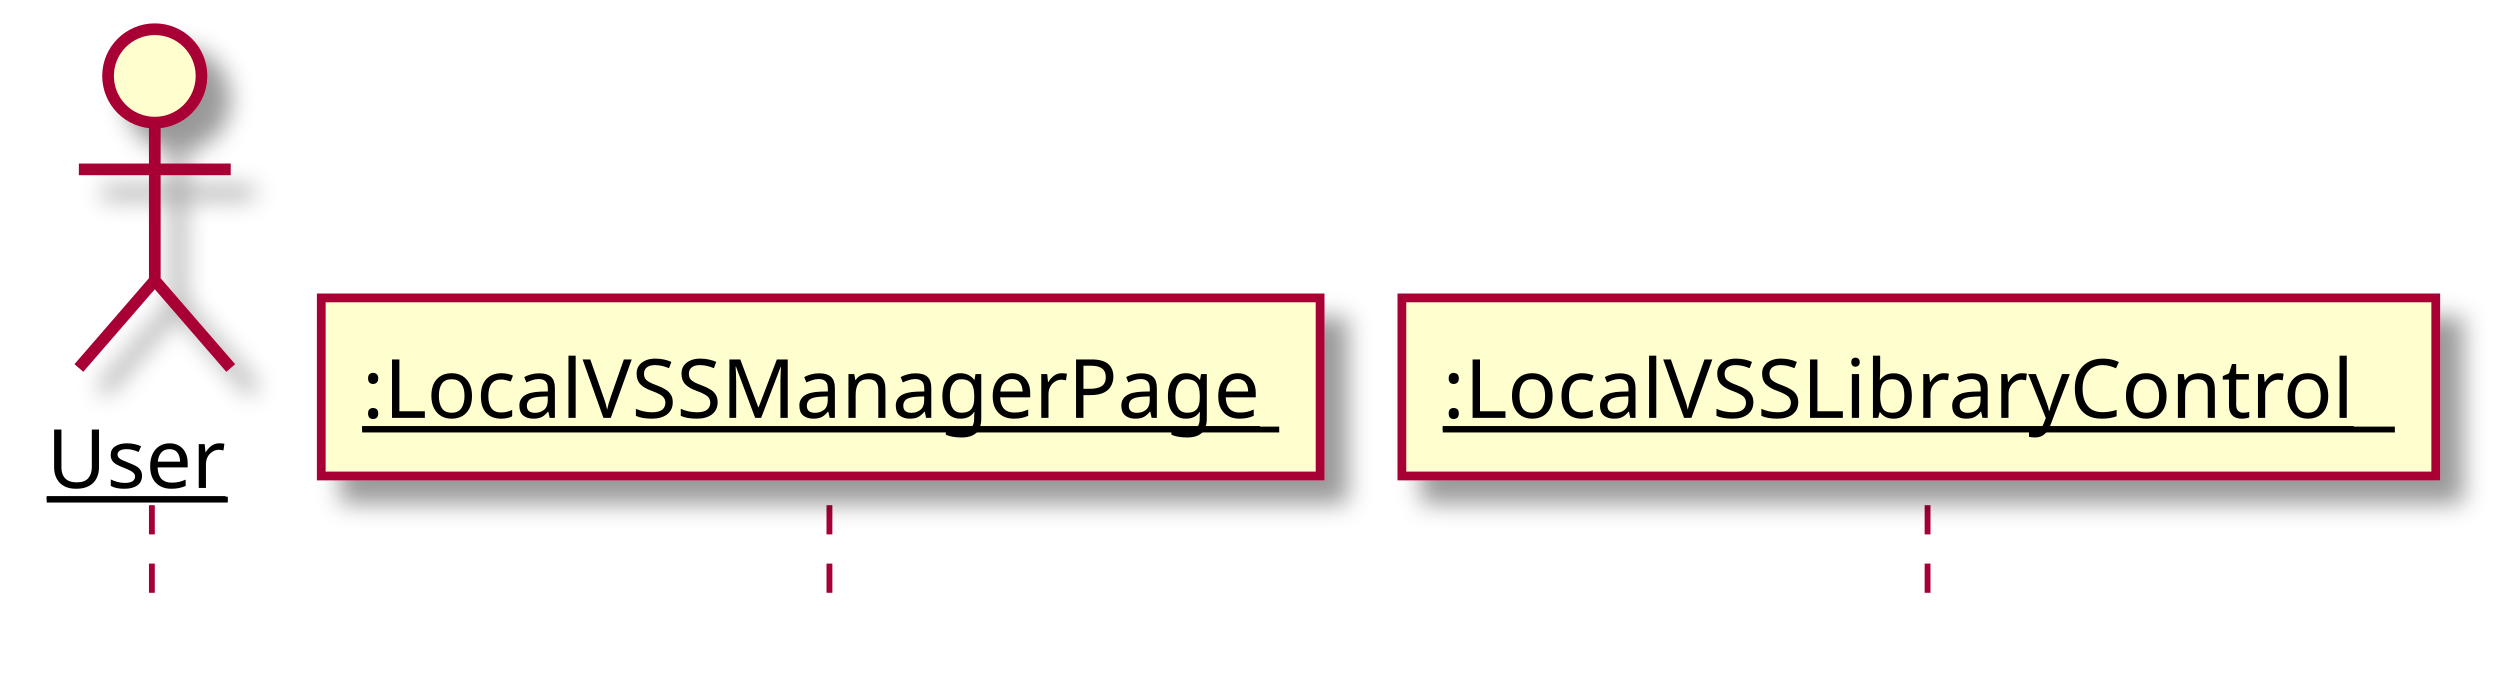
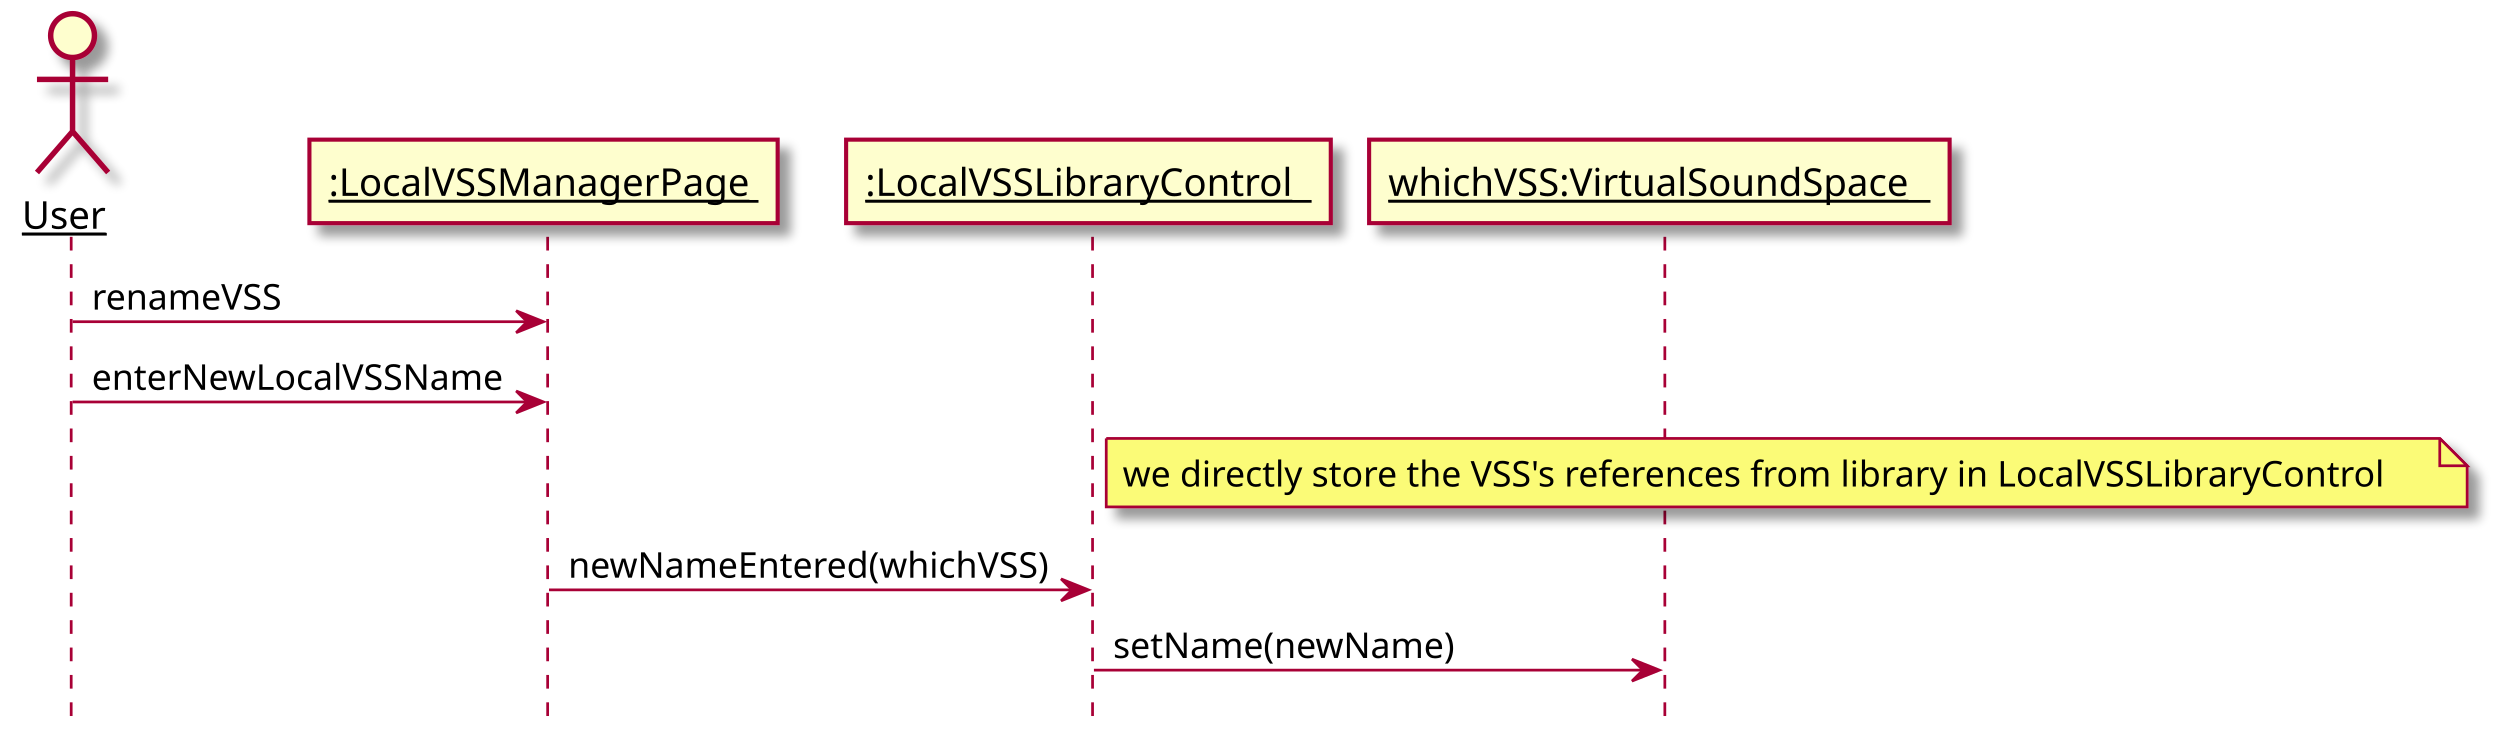
- <svg xmlns="http://www.w3.org/2000/svg" contentScriptType="application/ecmascript" contentStyleType="text/css" height="118px" preserveAspectRatio="none" style="width:428px;height:118px;" version="1.1" viewBox="0 0 428 118" width="428px" zoomAndPan="magnify">
+ <svg xmlns="http://www.w3.org/2000/svg" contentScriptType="application/ecmascript" contentStyleType="text/css" height="275px" preserveAspectRatio="none" style="width:913px;height:275px;" version="1.1" viewBox="0 0 913 275" width="913px" zoomAndPan="magnify">
  <defs>
-     <filter height="300%" id="f7l18765b0yld" width="300%" x="-1" y="-1">
+     <filter height="300%" id="faxxcc8spjquj" width="300%" x="-1" y="-1">
      <feGaussianBlur result="blurOut" stdDeviation="2.0" />
      <feColorMatrix in="blurOut" result="blurOut2" type="matrix" values="0 0 0 0 0 0 0 0 0 0 0 0 0 0 0 0 0 0 .4 0" />
      <feOffset dx="4.0" dy="4.0" in="blurOut2" result="blurOut3" />
      <feBlend in="SourceGraphic" in2="blurOut3" mode="normal" />
    </filter>
  </defs>
  <g>
-     <line style="stroke: #A80036; stroke-width: 1.0; stroke-dasharray: 5.0,5.0;" x1="26" x2="26" y1="86.488" y2="106.488" />
-     <line style="stroke: #A80036; stroke-width: 1.0; stroke-dasharray: 5.0,5.0;" x1="142" x2="142" y1="86.488" y2="106.488" />
-     <line style="stroke: #A80036; stroke-width: 1.0; stroke-dasharray: 5.0,5.0;" x1="330" x2="330" y1="86.488" y2="106.488" />
+     <line style="stroke: #A80036; stroke-width: 1.0; stroke-dasharray: 5.0,5.0;" x1="26" x2="26" y1="86.488" y2="263.041" />
+     <line style="stroke: #A80036; stroke-width: 1.0; stroke-dasharray: 5.0,5.0;" x1="200" x2="200" y1="86.488" y2="263.041" />
+     <line style="stroke: #A80036; stroke-width: 1.0; stroke-dasharray: 5.0,5.0;" x1="399" x2="399" y1="86.488" y2="263.041" />
+     <line style="stroke: #A80036; stroke-width: 1.0; stroke-dasharray: 5.0,5.0;" x1="608" x2="608" y1="86.488" y2="263.041" />
    <text fill="#000000" font-family="sans-serif" font-size="14" lengthAdjust="spacingAndGlyphs" text-decoration="underline" textLength="31" x="8" y="83.535">User</text>
    <line style="stroke: #000000; stroke-width: 1.0;" x1="8" x2="39" y1="85.535" y2="85.535" />
-     <ellipse cx="26.5" cy="13" fill="#FEFECE" filter="url(#f7l18765b0yld)" rx="8" ry="8" style="stroke: #A80036; stroke-width: 2.0;" />
-     <path d="M26.5,21 L26.5,48 M13.5,29 L39.5,29 M26.5,48 L13.5,63 M26.5,48 L39.5,63 " fill="none" filter="url(#f7l18765b0yld)" style="stroke: #A80036; stroke-width: 2.0;" />
-     <rect fill="#FEFECE" filter="url(#f7l18765b0yld)" height="30.488" style="stroke: #A80036; stroke-width: 1.5;" width="171" x="55" y="51" />
-     <text fill="#000000" font-family="sans-serif" font-size="14" lengthAdjust="spacingAndGlyphs" text-decoration="underline" textLength="157" x="62" y="71.535">:LocalVSSManagerPage</text>
-     <line style="stroke: #000000; stroke-width: 1.0;" x1="62" x2="219" y1="73.535" y2="73.535" />
-     <rect fill="#FEFECE" filter="url(#f7l18765b0yld)" height="30.488" style="stroke: #A80036; stroke-width: 1.5;" width="177" x="240" y="51" />
-     <text fill="#000000" font-family="sans-serif" font-size="14" lengthAdjust="spacingAndGlyphs" text-decoration="underline" textLength="163" x="247" y="71.535">:LocalVSSLibraryControl</text>
-     <line style="stroke: #000000; stroke-width: 1.0;" x1="247" x2="410" y1="73.535" y2="73.535" />
+     <ellipse cx="26.5" cy="13" fill="#FEFECE" filter="url(#faxxcc8spjquj)" rx="8" ry="8" style="stroke: #A80036; stroke-width: 2.0;" />
+     <path d="M26.5,21 L26.5,48 M13.5,29 L39.5,29 M26.5,48 L13.5,63 M26.5,48 L39.5,63 " fill="none" filter="url(#faxxcc8spjquj)" style="stroke: #A80036; stroke-width: 2.0;" />
+     <rect fill="#FEFECE" filter="url(#faxxcc8spjquj)" height="30.488" style="stroke: #A80036; stroke-width: 1.5;" width="171" x="113" y="51" />
+     <text fill="#000000" font-family="sans-serif" font-size="14" lengthAdjust="spacingAndGlyphs" text-decoration="underline" textLength="157" x="120" y="71.535">:LocalVSSManagerPage</text>
+     <line style="stroke: #000000; stroke-width: 1.0;" x1="120" x2="277" y1="73.535" y2="73.535" />
+     <rect fill="#FEFECE" filter="url(#faxxcc8spjquj)" height="30.488" style="stroke: #A80036; stroke-width: 1.5;" width="177" x="309" y="51" />
+     <text fill="#000000" font-family="sans-serif" font-size="14" lengthAdjust="spacingAndGlyphs" text-decoration="underline" textLength="163" x="316" y="71.535">:LocalVSSLibraryControl</text>
+     <line style="stroke: #000000; stroke-width: 1.0;" x1="316" x2="479" y1="73.535" y2="73.535" />
+     <rect fill="#FEFECE" filter="url(#faxxcc8spjquj)" height="30.488" style="stroke: #A80036; stroke-width: 1.5;" width="212" x="500" y="51" />
+     <text fill="#000000" font-family="sans-serif" font-size="14" lengthAdjust="spacingAndGlyphs" text-decoration="underline" textLength="198" x="507" y="71.535">whichVSS:VirtualSoundSpace</text>
+     <line style="stroke: #000000; stroke-width: 1.0;" x1="507" x2="705" y1="73.535" y2="73.535" />
+     <polygon fill="#A80036" points="188.5,113.488,198.5,117.488,188.5,121.488,192.5,117.488" style="stroke: #A80036; stroke-width: 1.0;" />
+     <line style="stroke: #A80036; stroke-width: 1.0;" x1="26.5" x2="194.5" y1="117.488" y2="117.488" />
+     <text fill="#000000" font-family="sans-serif" font-size="13" lengthAdjust="spacingAndGlyphs" textLength="68" x="33.5" y="113.057">renameVSS</text>
+     <polygon fill="#A80036" points="188.5,142.799,198.5,146.799,188.5,150.799,192.5,146.799" style="stroke: #A80036; stroke-width: 1.0;" />
+     <line style="stroke: #A80036; stroke-width: 1.0;" x1="26.5" x2="194.5" y1="146.799" y2="146.799" />
+     <text fill="#000000" font-family="sans-serif" font-size="13" lengthAdjust="spacingAndGlyphs" textLength="150" x="33.5" y="142.367">enterNewLocalVSSName</text>
+     <path d="M404,160.109 L404,185.109 L901,185.109 L901,170.109 L891,160.109 L404,160.109 " fill="#FBFB77" filter="url(#faxxcc8spjquj)" style="stroke: #A80036; stroke-width: 1.0;" />
+     <path d="M891,160.109 L891,170.109 L901,170.109 L891,160.109 " fill="#FBFB77" style="stroke: #A80036; stroke-width: 1.0;" />
+     <text fill="#000000" font-family="sans-serif" font-size="13" lengthAdjust="spacingAndGlyphs" textLength="476" x="410" y="177.678">we directly store the VSS's references from library in LocalVSSLibraryControl</text>
+     <polygon fill="#A80036" points="387.5,211.42,397.5,215.42,387.5,219.42,391.5,215.42" style="stroke: #A80036; stroke-width: 1.0;" />
+     <line style="stroke: #A80036; stroke-width: 1.0;" x1="200.5" x2="393.5" y1="215.42" y2="215.42" />
+     <text fill="#000000" font-family="sans-serif" font-size="13" lengthAdjust="spacingAndGlyphs" textLength="175" x="207.5" y="210.988">newNameEntered(whichVSS)</text>
+     <polygon fill="#A80036" points="596,240.731,606,244.731,596,248.731,600,244.731" style="stroke: #A80036; stroke-width: 1.0;" />
+     <line style="stroke: #A80036; stroke-width: 1.0;" x1="399.5" x2="602" y1="244.731" y2="244.731" />
+     <text fill="#000000" font-family="sans-serif" font-size="13" lengthAdjust="spacingAndGlyphs" textLength="124" x="406.5" y="240.299">setName(newName)</text>
  </g>
</svg>
